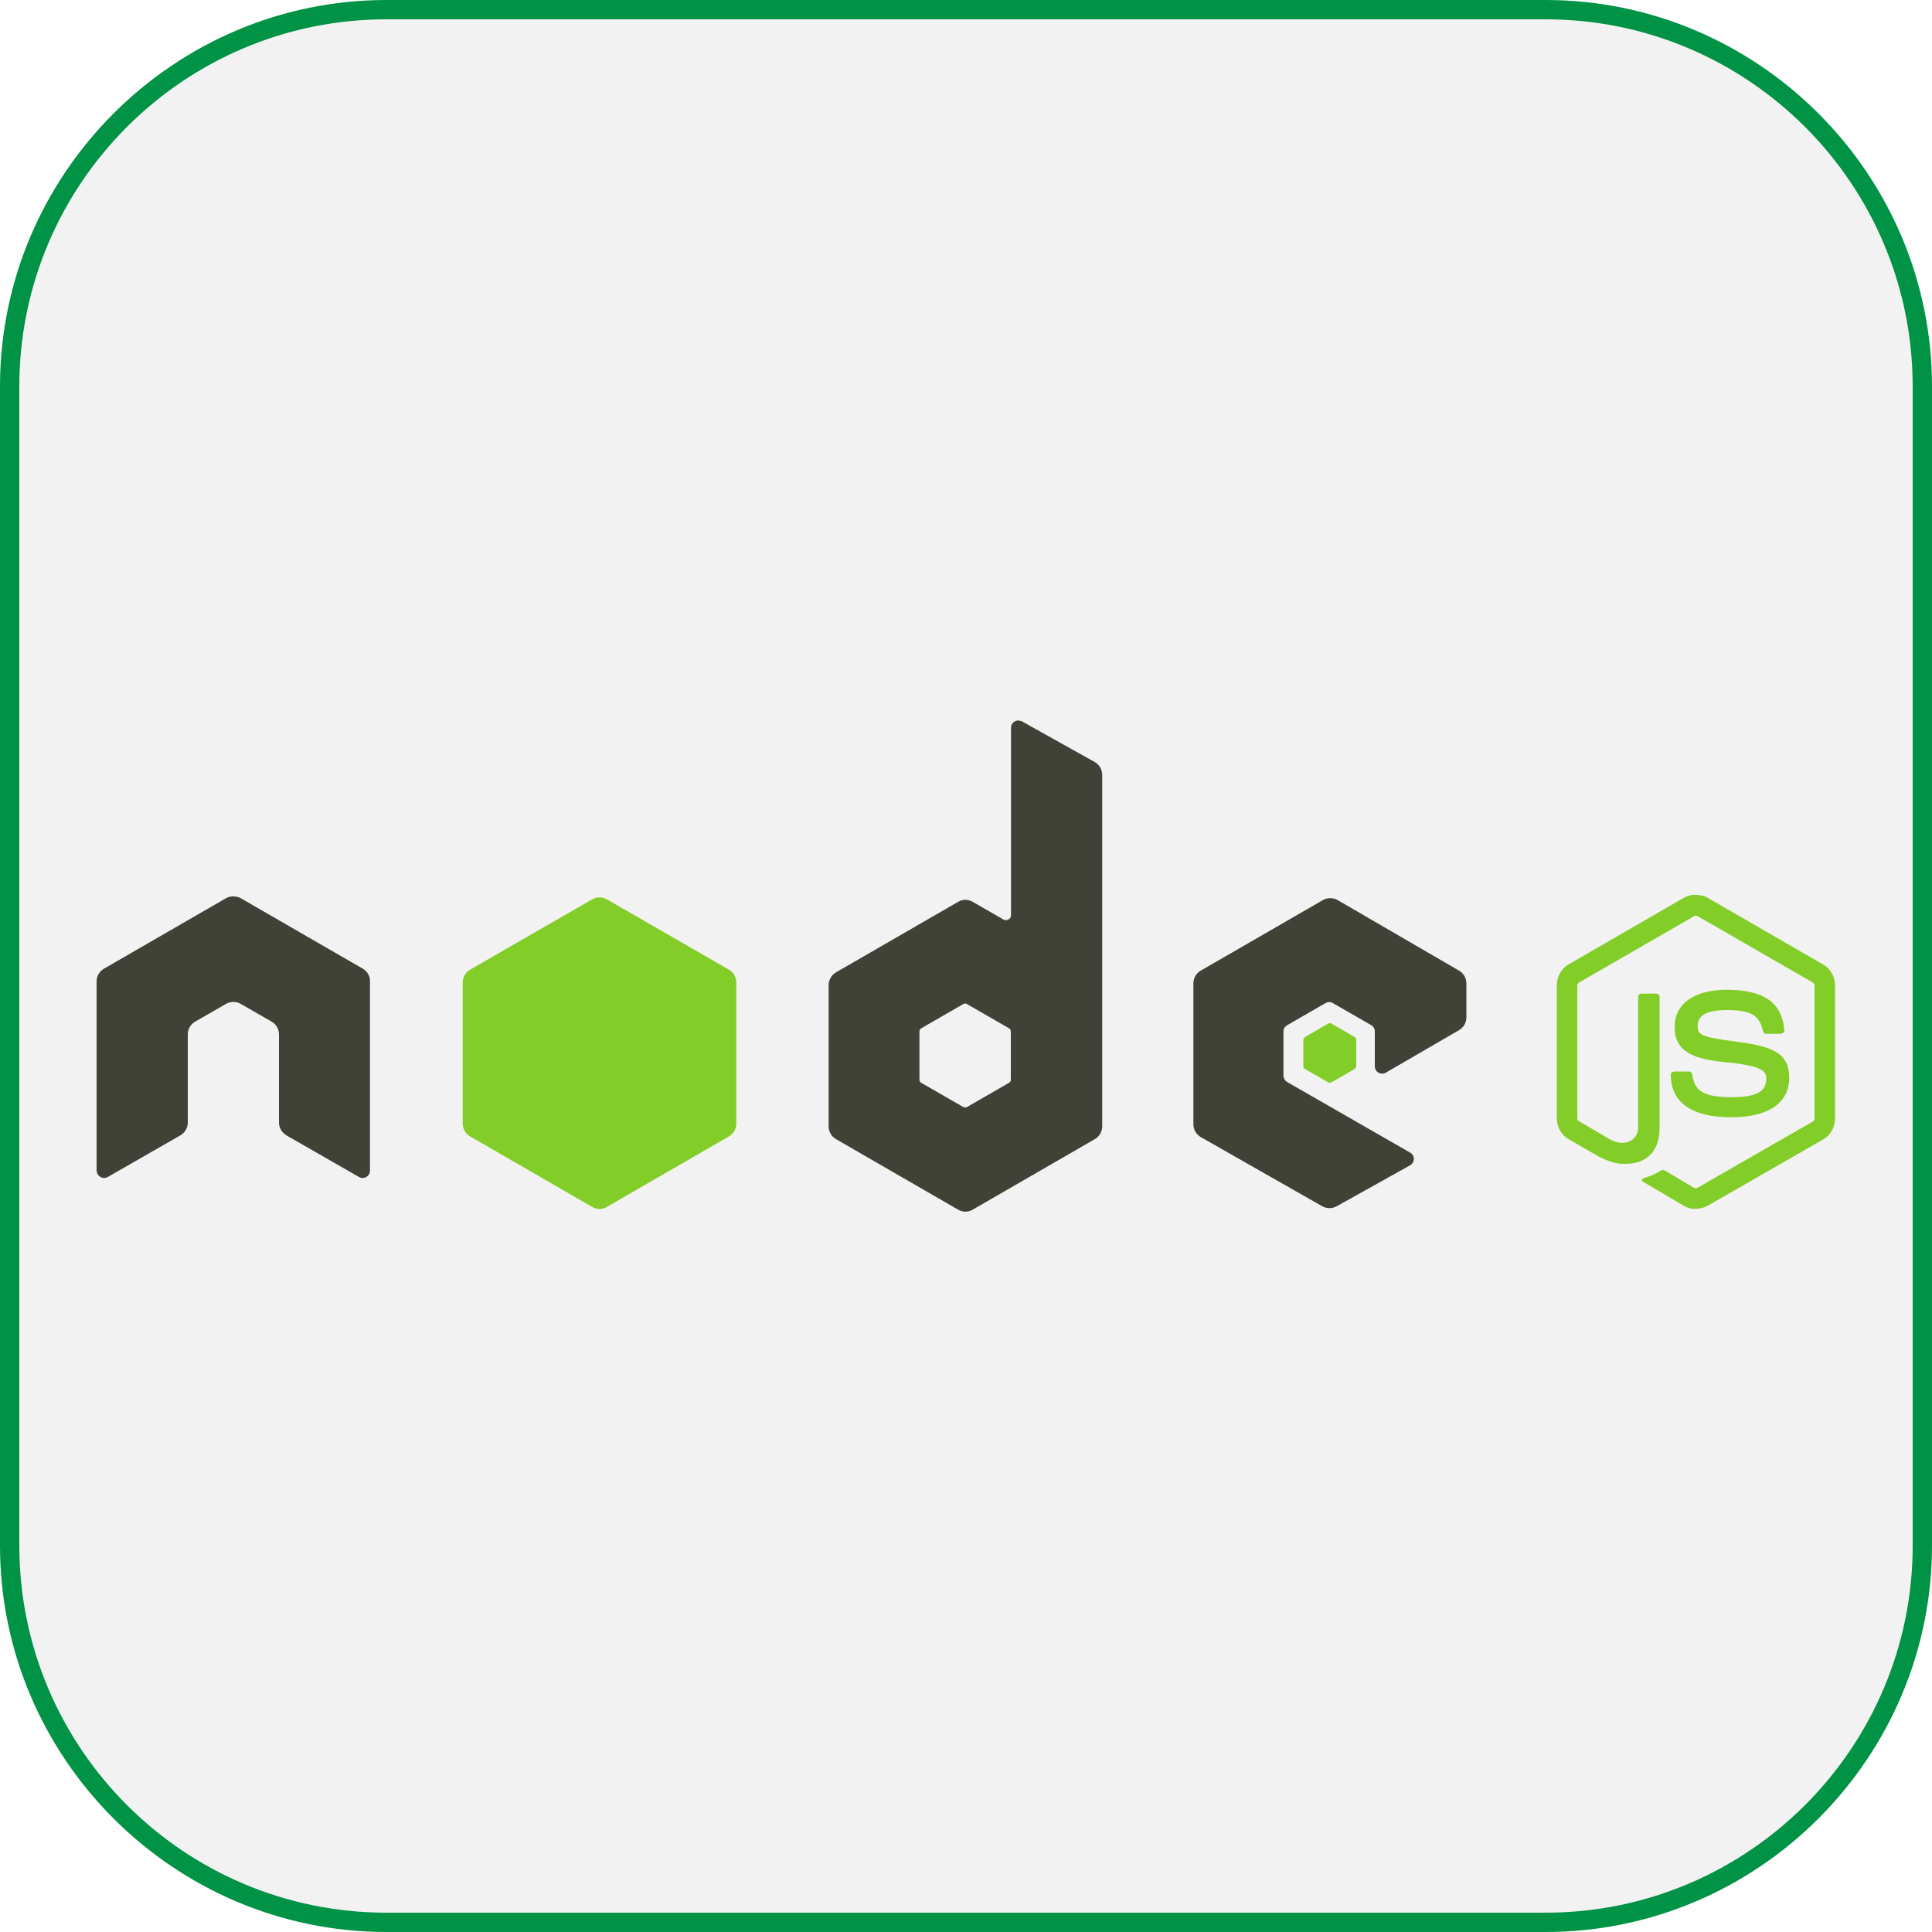
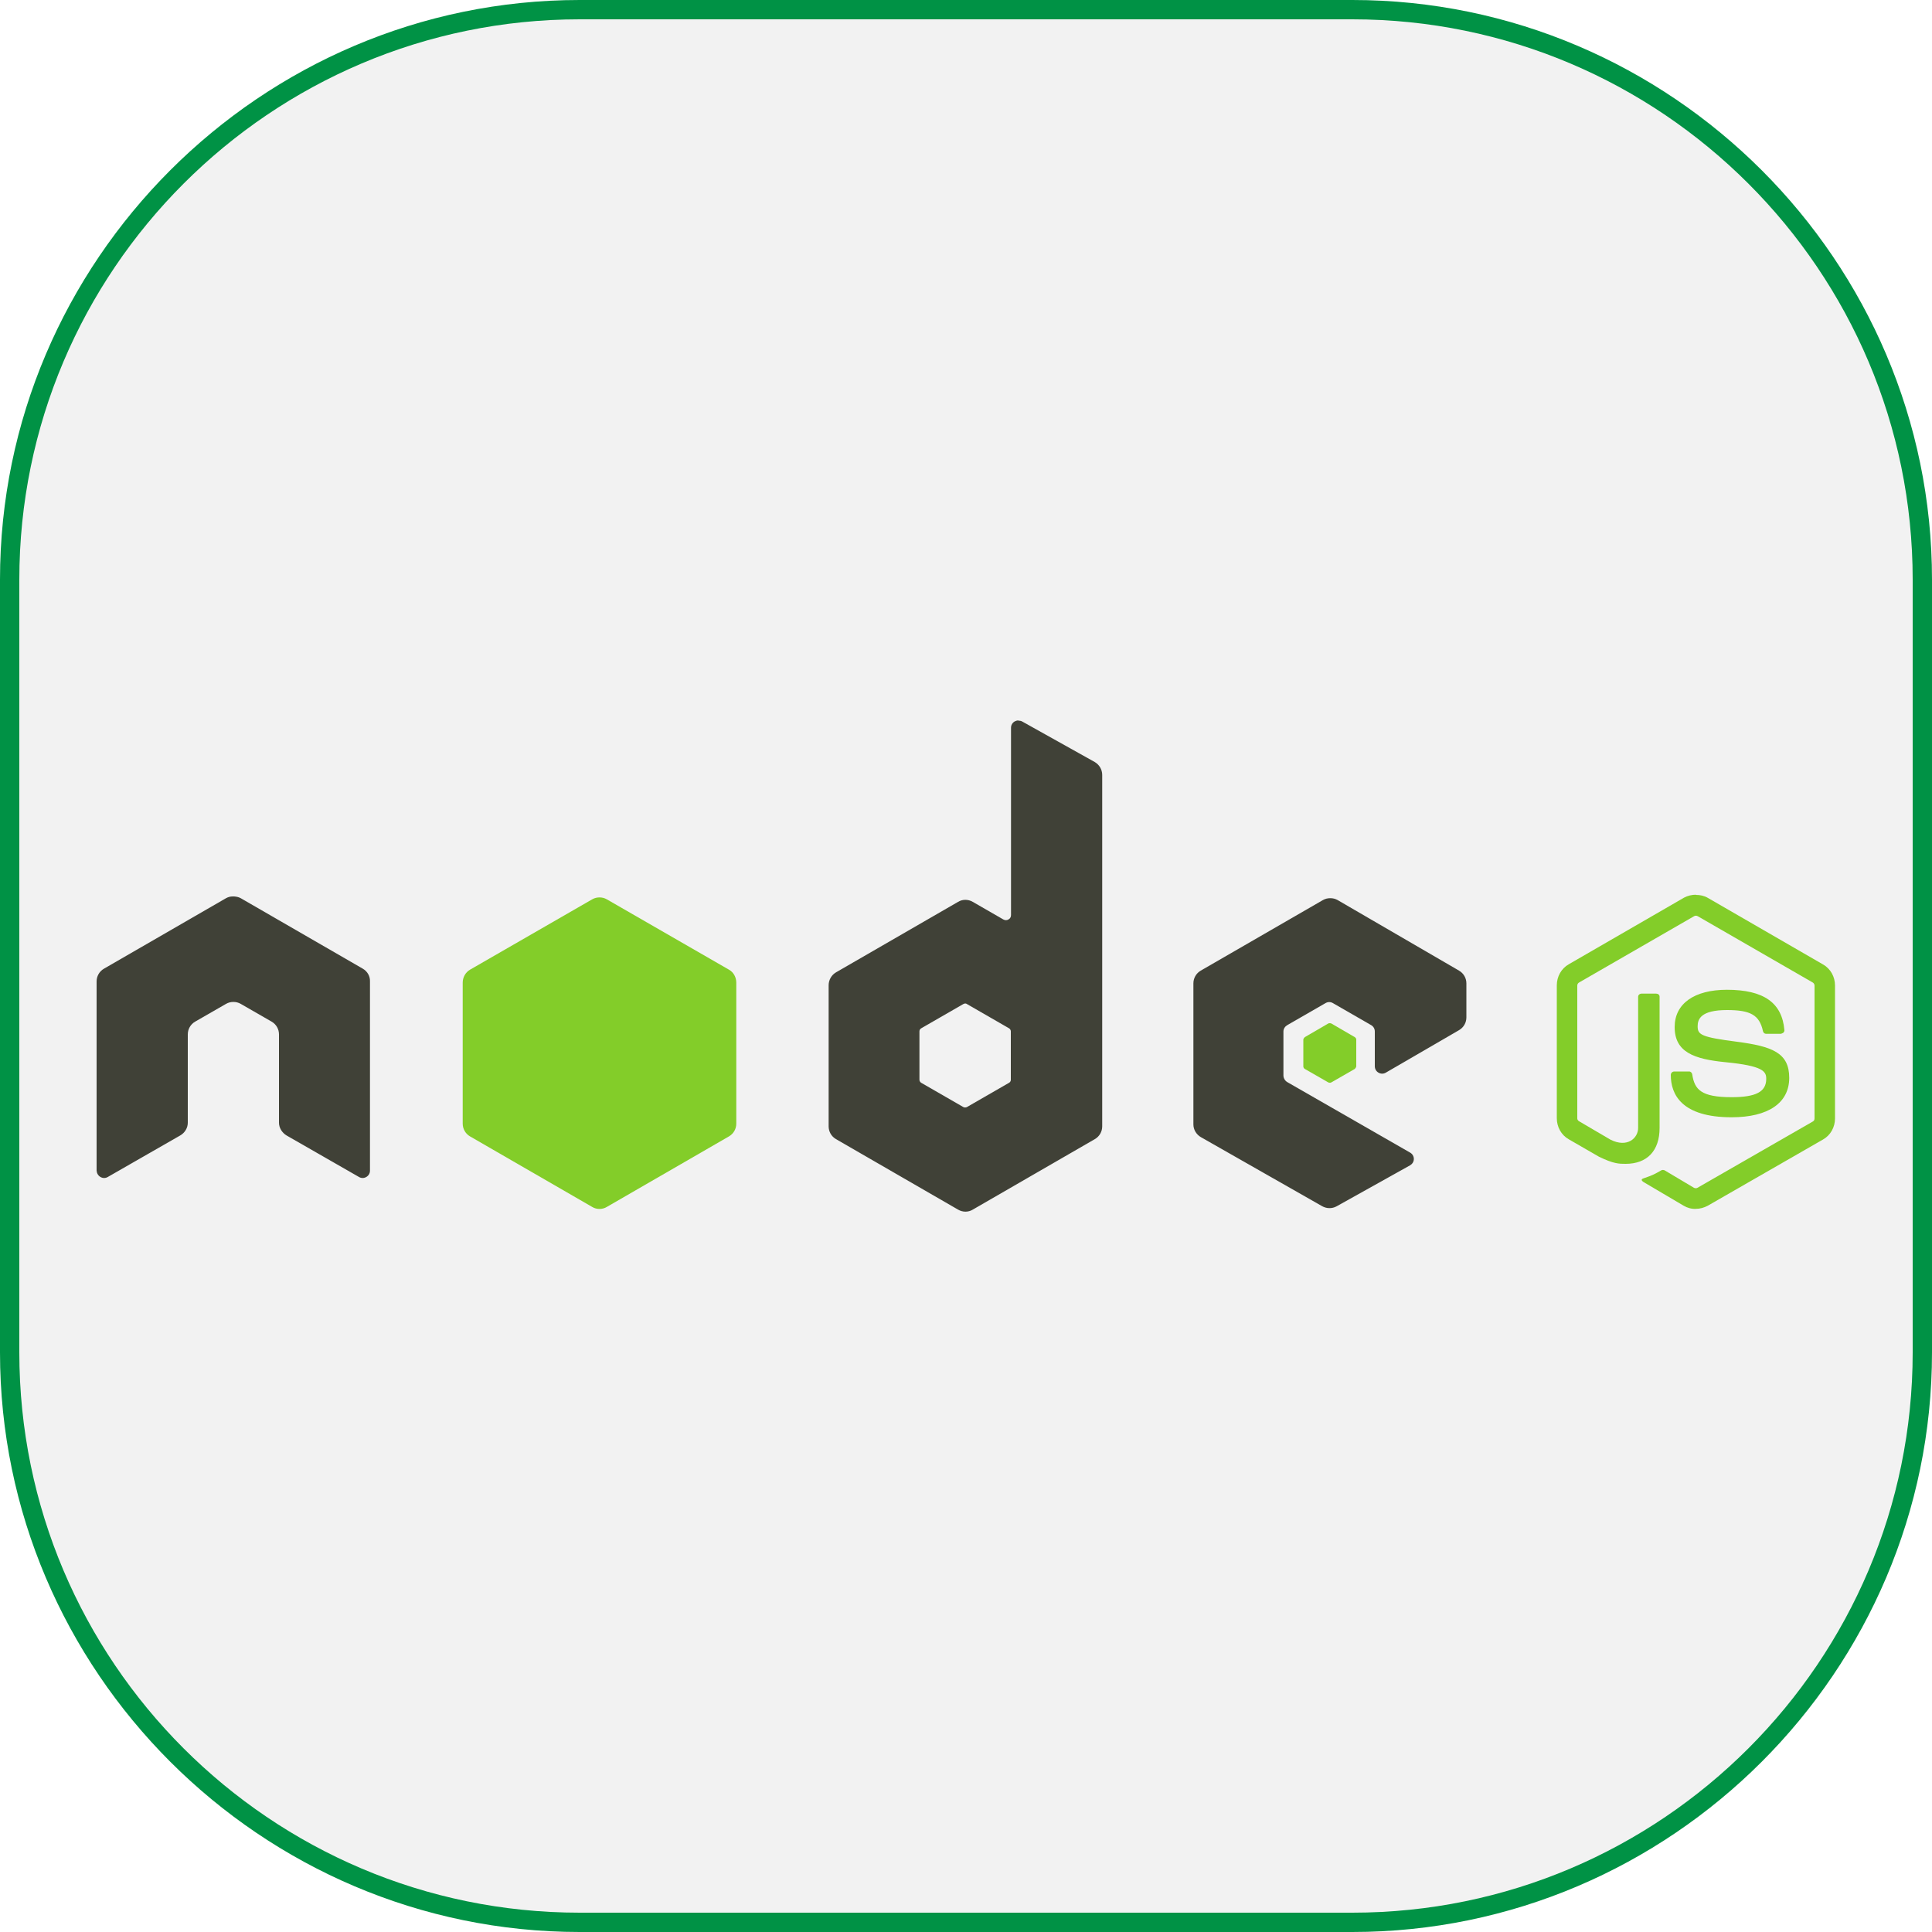
<svg xmlns="http://www.w3.org/2000/svg" id="Layer_1" data-name="Layer 1" viewBox="0 0 100 100">
  <defs>
    <style>
      .cls-1 {
        fill: #83cd29;
      }

      .cls-1, .cls-2, .cls-3, .cls-4 {
        stroke-width: 0px;
      }

      .cls-2 {
        fill: #404137;
      }

      .cls-3 {
        fill: #009245;
      }

      .cls-4 {
        fill: #f2f2f2;
      }
    </style>
  </defs>
  <g>
-     <rect class="cls-4" x=".5" y=".5" width="99" height="99" rx="19.5" ry="19.5" />
-     <path class="cls-3" d="M80,1c10.48,0,19,8.52,19,19v60c0,10.48-8.52,19-19,19H20c-10.48,0-19-8.52-19-19V20C1,9.52,9.52,1,20,1h60M80,0H20C9,0,0,9,0,20v60c0,11,9,20,20,20h60c11,0,20-9,20-20V20c0-11-9-20-20-20h0Z" />
+     <rect class="cls-4" x=".5" y=".5" width="99" height="99" rx="29.5" ry="29.5" />
+     <path class="cls-3" d="M70,1c15.99,0,29,13.01,29,29v40c0,15.99-13.01,29-29,29H30c-15.99,0-29-13.01-29-29V30C1,14.01,14.01,1,30,1h40M70,0H30C13.5,0,0,13.5,0,30v40c0,16.5,13.5,30,30,30h40c16.5,0,30-13.5,30-30V30c0-16.5-13.5-30-30-30h0Z" />
  </g>
  <g>
    <g>
      <path class="cls-1" d="M87.79,46.31c-.22,0-.43.05-.62.15l-5.97,3.45c-.39.22-.62.64-.62,1.09v6.88c0,.45.23.87.62,1.09l1.56.9c.76.37,1.04.37,1.38.37,1.12,0,1.76-.68,1.76-1.86v-6.79c0-.1-.08-.16-.18-.16h-.75c-.1,0-.18.07-.18.16v6.79c0,.52-.55,1.05-1.43.61l-1.62-.95c-.06-.03-.1-.09-.1-.15v-6.88c0-.07.04-.13.1-.16l5.95-3.43c.05-.03.12-.03.18,0l5.95,3.43c.06.03.1.1.1.16v6.88c0,.07-.03.13-.09.16l-5.97,3.43c-.05.03-.12.03-.18,0l-1.53-.91s-.1-.03-.15,0c-.42.24-.5.27-.9.41-.1.03-.25.09.05.25l2,1.18c.19.11.4.17.62.16.22,0,.43-.06.62-.16l5.97-3.43c.39-.22.62-.64.62-1.09v-6.88c0-.45-.23-.87-.62-1.09l-5.97-3.45c-.19-.11-.4-.15-.62-.15h0Z" />
      <path class="cls-1" d="M89.39,51.23c-1.7,0-2.71.72-2.71,1.93,0,1.3,1,1.66,2.64,1.82,1.95.19,2.1.48,2.1.86,0,.67-.53.95-1.79.95-1.58,0-1.92-.39-2.04-1.18-.01-.08-.08-.15-.16-.15h-.77c-.1,0-.18.08-.18.18,0,1,.55,2.19,3.15,2.19,1.89,0,2.98-.74,2.98-2.04s-.88-1.63-2.71-1.87c-1.85-.24-2.03-.36-2.03-.8,0-.36.15-.84,1.52-.84,1.22,0,1.68.26,1.86,1.09.02.08.08.14.16.14h.77s.09-.03.13-.06c.03-.04.06-.08.05-.13-.12-1.42-1.07-2.09-2.98-2.09h0Z" />
    </g>
    <path class="cls-2" d="M52.71,37.29c-.07,0-.13.02-.19.05-.12.07-.19.19-.19.33v9.69c0,.1-.04.18-.13.23-.08.05-.18.05-.27,0l-1.58-.91c-.24-.14-.53-.14-.76,0l-6.32,3.65c-.24.14-.38.4-.38.67v7.3c0,.27.14.52.38.66l6.32,3.65c.24.14.53.14.76,0l6.32-3.65c.24-.14.38-.39.38-.66v-18.19c0-.28-.15-.53-.39-.67l-3.76-2.1c-.06-.03-.12-.04-.19-.04h0ZM12.04,46.4c-.12,0-.23.03-.34.09l-6.32,3.65c-.24.14-.38.39-.38.66v9.79c.01.14.08.26.2.33.12.07.26.07.38,0l3.75-2.15c.24-.14.39-.39.39-.66v-4.57c0-.27.14-.52.38-.66l1.6-.92c.12-.07.25-.1.38-.1.13,0,.26.03.38.1l1.6.92c.24.14.38.39.38.66v4.57c0,.27.16.52.39.66l3.75,2.15c.12.07.26.07.38,0,.12-.07.19-.19.19-.33v-9.79c.01-.27-.13-.52-.37-.66l-6.32-3.65c-.11-.06-.22-.08-.34-.09h-.08ZM68.85,46.49c-.13,0-.26.03-.38.1l-6.32,3.65c-.24.14-.38.39-.38.66v7.3c0,.27.15.52.39.66l6.27,3.57c.23.13.51.14.75.01l3.8-2.12c.12-.07.2-.19.2-.33,0-.14-.07-.26-.19-.33l-6.36-3.65c-.12-.07-.2-.21-.2-.34v-2.28c0-.14.08-.26.2-.33l1.98-1.14c.12-.07.26-.07.38,0l1.98,1.14c.12.07.19.19.19.33v1.8c0,.14.07.26.19.33.12.07.26.07.38,0l3.79-2.2c.24-.14.38-.39.38-.66v-1.76c0-.27-.14-.52-.38-.66l-6.28-3.65c-.12-.07-.25-.1-.38-.1h0ZM49.95,51.94s.07,0,.1.03l2.17,1.25c.06.03.1.1.1.16v2.51c0,.07-.04.13-.1.16l-2.17,1.25c-.06.03-.13.03-.19,0l-2.17-1.25c-.06-.03-.1-.1-.1-.16v-2.51c0-.07.04-.13.1-.16l2.17-1.25s.06-.03.09-.03h0s0,0,0,0Z" />
    <path class="cls-1" d="M31.03,46.45c-.13,0-.26.03-.38.1l-6.32,3.64c-.24.14-.38.4-.38.67v7.3c0,.27.14.52.38.66l6.32,3.65c.23.14.53.14.76,0l6.32-3.65c.24-.14.38-.39.38-.66v-7.3c0-.27-.14-.54-.38-.67l-6.32-3.64c-.12-.07-.25-.1-.38-.1ZM68.84,52.96s-.05,0-.08.01l-1.22.71s-.08.07-.08.13v1.39c0,.05.03.1.08.13l1.22.7s.09.03.14,0l1.22-.7s.07-.07.08-.13v-1.39c0-.05-.03-.1-.08-.13l-1.22-.71s-.04-.01-.06-.01h0Z" />
  </g>
</svg>
